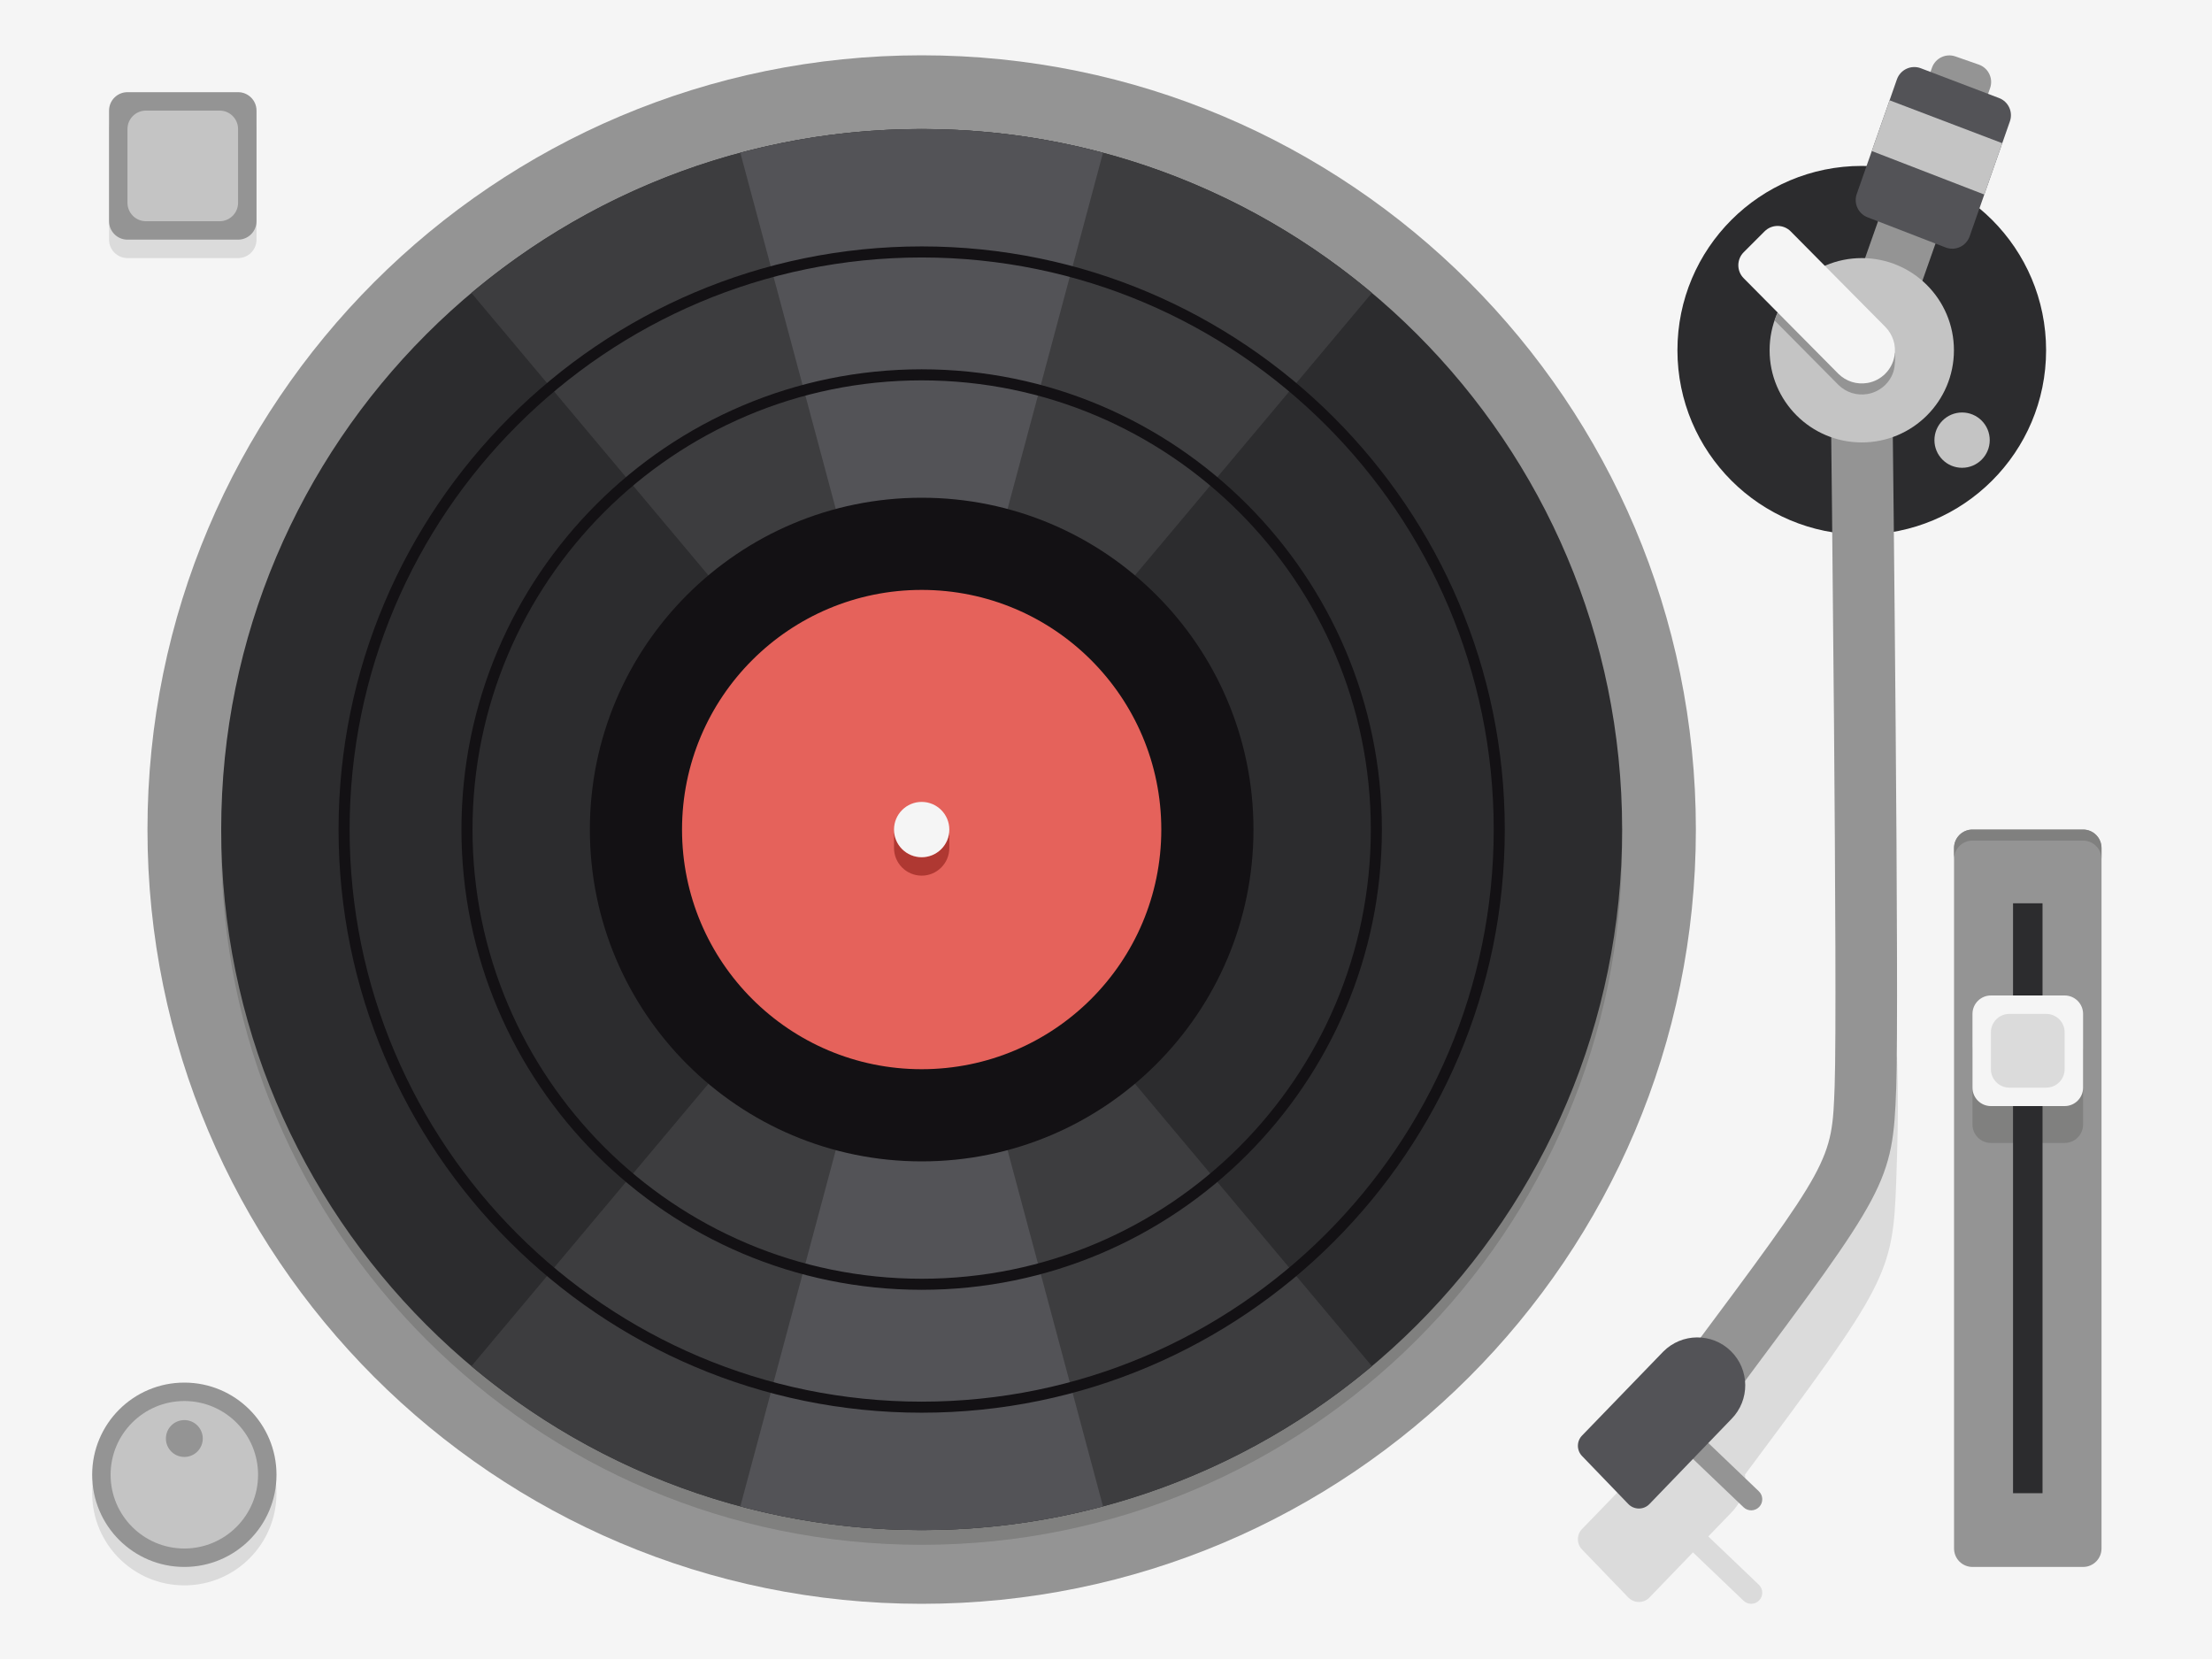
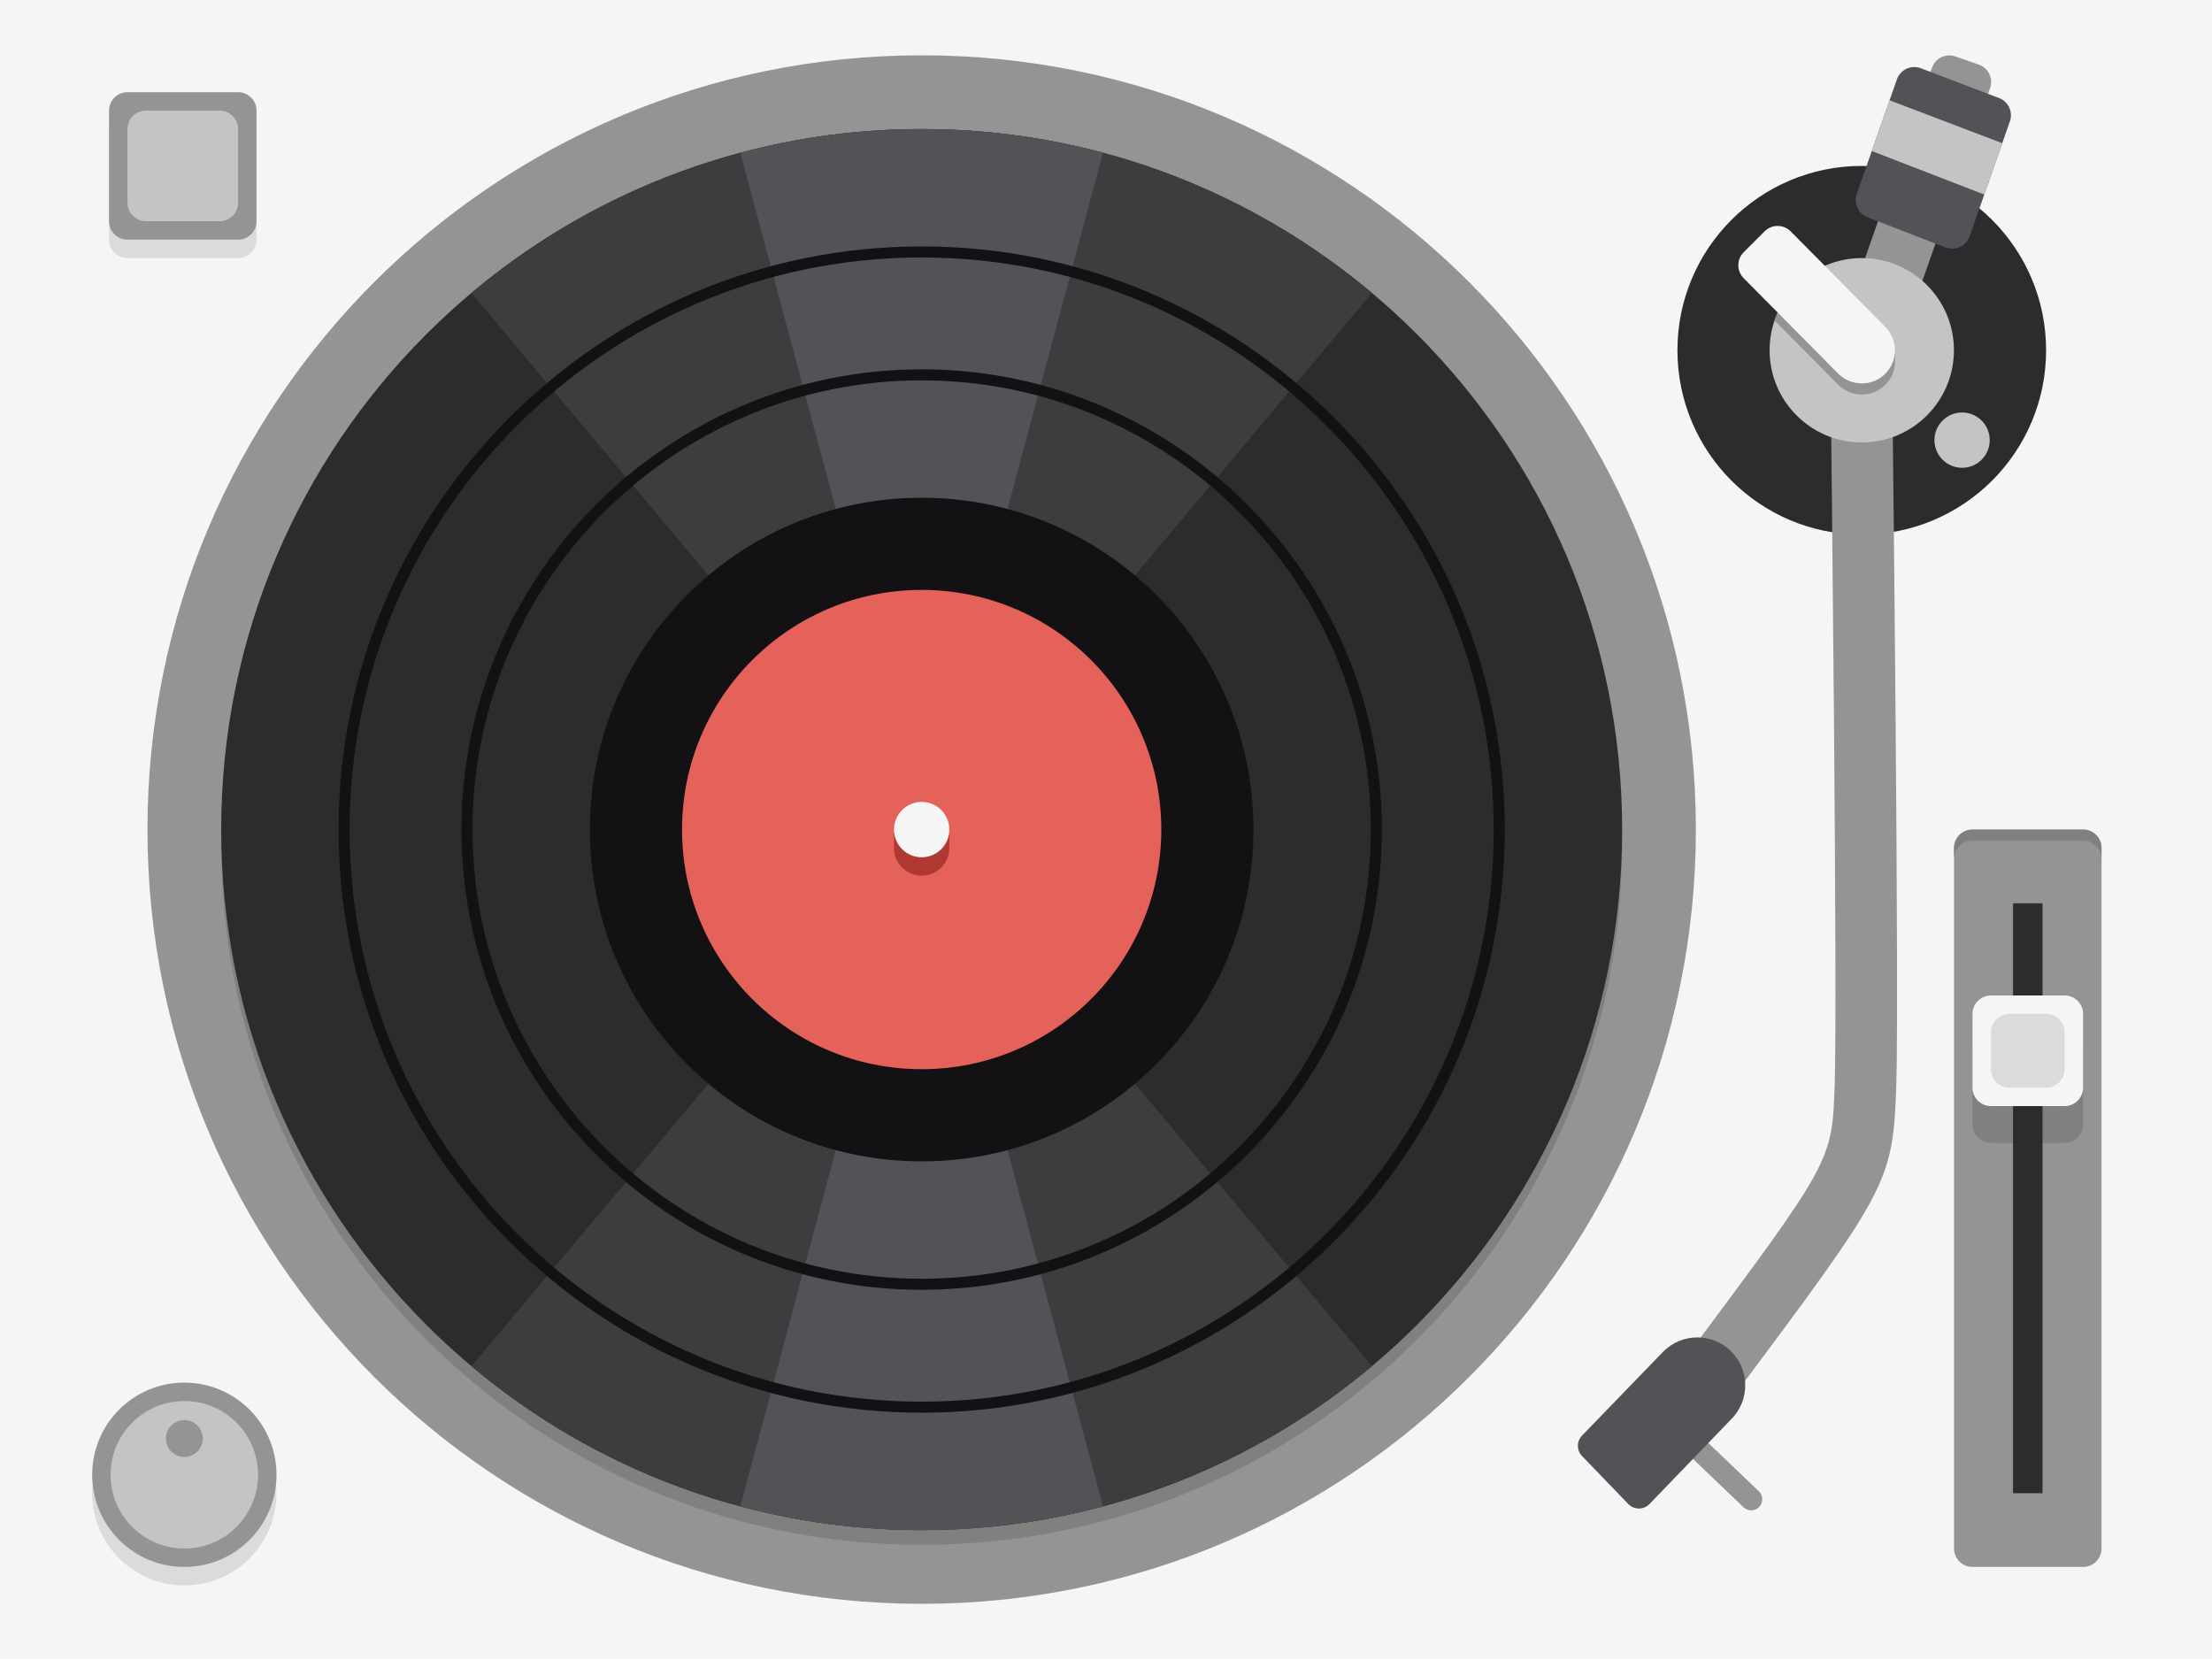
<svg xmlns="http://www.w3.org/2000/svg" version="1.1" id="_x5F__1_" x="0px" y="0px" viewBox="0 0 600 450" style="enable-background:new 0 0 600 450;" xml:space="preserve">
  <rect id="BG" style="fill:#F5F5F5;" width="600" height="450" />
  <g id="Vinyl">
    <circle style="fill:#949494;" cx="250" cy="225" r="210" />
    <g>
      <circle id="Shadow" style="fill:#80807F;" cx="250" cy="229" r="190" />
      <circle style="fill:#2C2C2E;" cx="250" cy="225" r="190" />
      <g>
        <path style="fill:#3D3D3F;" d="M372.124,79.458L250,225L127.876,79.458C144.687,65.337,163.973,54.068,185,46.414     C205.279,39.031,227.168,35,250,35s44.721,4.031,65,11.414C336.026,54.068,355.313,65.337,372.124,79.458z M127.876,370.542     c16.811,14.121,36.098,25.389,57.124,33.044C205.279,410.969,227.168,415,250,415s44.721-4.031,65-11.414     c21.026-7.655,40.313-18.923,57.124-33.044L250,225L127.876,370.542z" />
      </g>
      <g>
        <path style="fill:#535357;" d="M299.186,41.435L250,225L200.814,41.435C216.502,37.241,232.989,35,250,35     S283.498,37.241,299.186,41.435z M250,225L250,225l-49.186,183.565C216.502,412.759,232.989,415,250,415     s33.498-2.241,49.186-6.435L250,225L250,225z" />
      </g>
      <path style="fill:#131114;" d="M250,383.167c-87.213,0-158.167-70.953-158.167-158.167c0-87.213,70.953-158.167,158.167-158.167    c87.214,0,158.167,70.953,158.167,158.167C408.167,312.214,337.214,383.167,250,383.167z M250,69.834    c-85.559,0-155.167,69.607-155.167,155.167c0,85.56,69.607,155.167,155.167,155.167c85.56,0,155.167-69.607,155.167-155.167    C405.167,139.441,335.56,69.834,250,69.834z" />
      <path style="fill:#131114;" d="M250,349.833c-68.833,0-124.834-56-124.834-124.833c0-68.833,56-124.834,124.834-124.834    c68.833,0,124.833,56,124.833,124.834C374.833,293.833,318.833,349.833,250,349.833z M250,103.166    c-67.179,0-121.833,54.654-121.833,121.834c0,67.179,54.654,121.833,121.833,121.833c67.179,0,121.833-54.654,121.833-121.833    C371.833,157.821,317.179,103.166,250,103.166z" />
      <circle style="fill:#131114;" cx="250" cy="225" r="90" />
      <circle style="fill:#E5625B;" cx="250" cy="225" r="65" />
      <path style="fill:#AF3832;" d="M250,232.5c-4.142,0-7.5-3.358-7.5-7.5v5c0,4.142,3.358,7.5,7.5,7.5c4.142,0,7.5-3.358,7.5-7.5v-5    C257.5,229.142,254.142,232.5,250,232.5z" />
    </g>
    <circle style="fill:#F5F5F5;" cx="250" cy="225" r="7.5" />
  </g>
  <g id="Tone_arm">
    <circle style="fill:#2C2C2E;" cx="505" cy="95" r="50" />
-     <path style="fill:#DBDBDB;" d="M514.572,286.435c0,0-16.098,10.371-16.925,33.435c-0.708,19.771-0.738,20.471-36.357,68.263   c-3.645-0.249-7.374,1.022-10.147,3.824c-0.079,0.072-21.988,22.729-21.988,22.729c-1.525,1.536-1.538,4.011-0.036,5.572   l12.555,13.028c1.557,1.608,4.131,1.632,5.703,0.041c0,0,6.041-6.267,11.833-12.275l2.077,1.984l0,0l11.653,11.133   c1.198,1.145,3.097,1.101,4.241-0.097s1.101-3.097-0.097-4.242l-7.112-6.795l0,0l-6.598-6.304c3.536-3.668,6.263-6.497,6.287-6.523   c2.785-2.83,4.001-6.611,3.673-10.278c38.548-51.708,40.111-54.334,41.01-79.462C515.185,296.998,514.648,292.154,514.572,286.435z   " />
    <path style="fill:#949494;" d="M477.084,404.48l-16.681-15.936l-4.145,4.338l16.681,15.936c1.198,1.145,3.097,1.101,4.241-0.097   l0,0C478.325,407.524,478.282,405.625,477.084,404.48z" />
    <path style="fill:#949494;" d="M513.356,112.345l-16.705,0.22c0.017,1.396,1.823,158.891,0.996,181.954   c-0.734,20.49-0.734,20.49-40.379,73.656l0,0c-1.31,1.758-0.947,4.245,0.811,5.556l7.031,5.241c1.757,1.31,4.243,0.947,5.553-0.81   l0,0c41.155-55.193,42.762-57.347,43.681-83.045C515.185,271.648,513.432,118.064,513.356,112.345z" />
    <path style="fill:#949494;" d="M513.737,98.013c11.036-31.153,21.961-62.354,26.076-74.123c0.912-2.608-0.464-5.46-3.072-6.371   l-6.333-2.211c-2.606-0.91-5.455,0.46-6.366,3.065c-4.057,11.597-14.989,42.806-26.011,73.923L513.737,98.013z" />
    <path style="fill:#535357;" d="M542.237,26.589c0,0-14.457-5.501-21.215-8.075c-2.631-1.002-5.563,0.368-6.493,3.025L503.653,52.57   c-0.922,2.556,0.367,5.38,2.901,6.36l21.186,8.189c2.617,1.012,5.554-0.328,6.506-2.968l10.942-31.254   C546.071,30.343,544.764,27.548,542.237,26.589z" />
    <path style="fill:#C4C4C4;" d="M512.544,27.204l-4.824,13.764l30.514,11.795l4.875-13.925   C534.224,35.457,522.392,30.954,512.544,27.204z" />
    <circle style="fill:#C4C4C4;" cx="505" cy="95" r="25" />
    <path style="fill:#949494;" d="M488.854,75.92c-3.41,2.889-6.033,6.674-7.509,10.994l17.388,17.547l0.005-0.005   c1.962,1.904,4.783,2.927,7.831,2.411c3.695-0.626,6.74-3.593,7.298-7.299c0.27-1.792,0.133-3.715,0.133-3.715L488.854,75.92z" />
    <path style="fill:#F5F5F5;" d="M511.456,88.738l0.005-0.005L485.71,62.747c-1.953-1.953-5.118-1.953-7.071,0l-5.657,5.657   c-1.953,1.953-1.953,5.118,0,7.071l25.751,25.986l0.005-0.005c1.962,1.904,4.783,2.927,7.831,2.411   c3.695-0.626,6.672-3.604,7.298-7.299C514.383,93.52,513.36,90.7,511.456,88.738z" />
    <circle style="fill:#C4C4C4;" cx="532.211" cy="119.378" r="7.5" />
    <path style="fill:#535357;" d="M469.661,384.859c-0.069,0.073-22.284,23.118-22.284,23.118c-1.572,1.591-4.146,1.567-5.703-0.041   l-12.555-13.028c-1.502-1.562-1.489-4.036,0.036-5.572c0,0,21.909-22.657,21.988-22.729c5.045-5.098,13.256-5.161,18.365-0.135   C474.627,371.509,474.698,379.74,469.661,384.859z" />
  </g>
  <g id="Button_1_">
    <circle style="fill:#DBDBDB;" cx="50" cy="405" r="25" />
    <circle style="fill:#949494;" cx="50" cy="400" r="25" />
    <circle style="fill:#C4C4C4;" cx="50" cy="400" r="20" />
    <circle style="fill:#949494;" cx="50" cy="390.167" r="5" />
  </g>
  <g id="Button">
    <path style="fill:#DBDBDB;" d="M64.579,70h-30c-2.761,0-5-2.239-5-5V35c0-2.761,2.239-5,5-5h30c2.761,0,5,2.239,5,5v30   C69.579,67.761,67.341,70,64.579,70z" />
    <path style="fill:#949494;" d="M64.579,65h-30c-2.761,0-5-2.239-5-5V30c0-2.761,2.239-5,5-5h30c2.761,0,5,2.239,5,5v30   C69.579,62.761,67.341,65,64.579,65z" />
    <path style="fill:#C4C4C4;" d="M59.579,60h-20c-2.761,0-5-2.239-5-5V35c0-2.761,2.239-5,5-5h20c2.761,0,5,2.239,5,5v20   C64.579,57.761,62.341,60,59.579,60z" />
  </g>
  <g id="Pitch_control">
    <path style="fill:#949494;" d="M565.031,425h-30c-2.762,0-5-2.239-5-5V230c0-2.761,2.238-5,5-5h30c2.761,0,5,2.239,5,5v190   C570.031,422.761,567.793,425,565.031,425z" />
    <path style="fill:#80807F;" d="M565.031,225h-30c-2.762,0-5,2.239-5,5v3c0-2.761,2.238-5,5-5h30c2.761,0,5,2.239,5,5v-3   C570.031,227.239,567.793,225,565.031,225z" />
    <path style="fill:#80807F;" d="M560.031,310h-20c-2.762,0-5-2.239-5-5v-20c0-2.761,2.238-5,5-5h20c2.761,0,5,2.239,5,5v20   C565.031,307.761,562.793,310,560.031,310z" />
    <rect x="546.031" y="245" style="fill:#2C2C2E;" width="8" height="160" />
    <path style="fill:#F5F5F5;" d="M560.031,300h-20c-2.762,0-5-2.239-5-5v-20c0-2.761,2.238-5,5-5h20c2.761,0,5,2.239,5,5v20   C565.031,297.761,562.793,300,560.031,300z" />
    <path style="fill:#DBDBDB;" d="M555.031,295h-10c-2.762,0-5-2.239-5-5v-10c0-2.761,2.238-5,5-5h10c2.761,0,5,2.239,5,5v10   C560.031,292.761,557.793,295,555.031,295z" />
  </g>
</svg>
